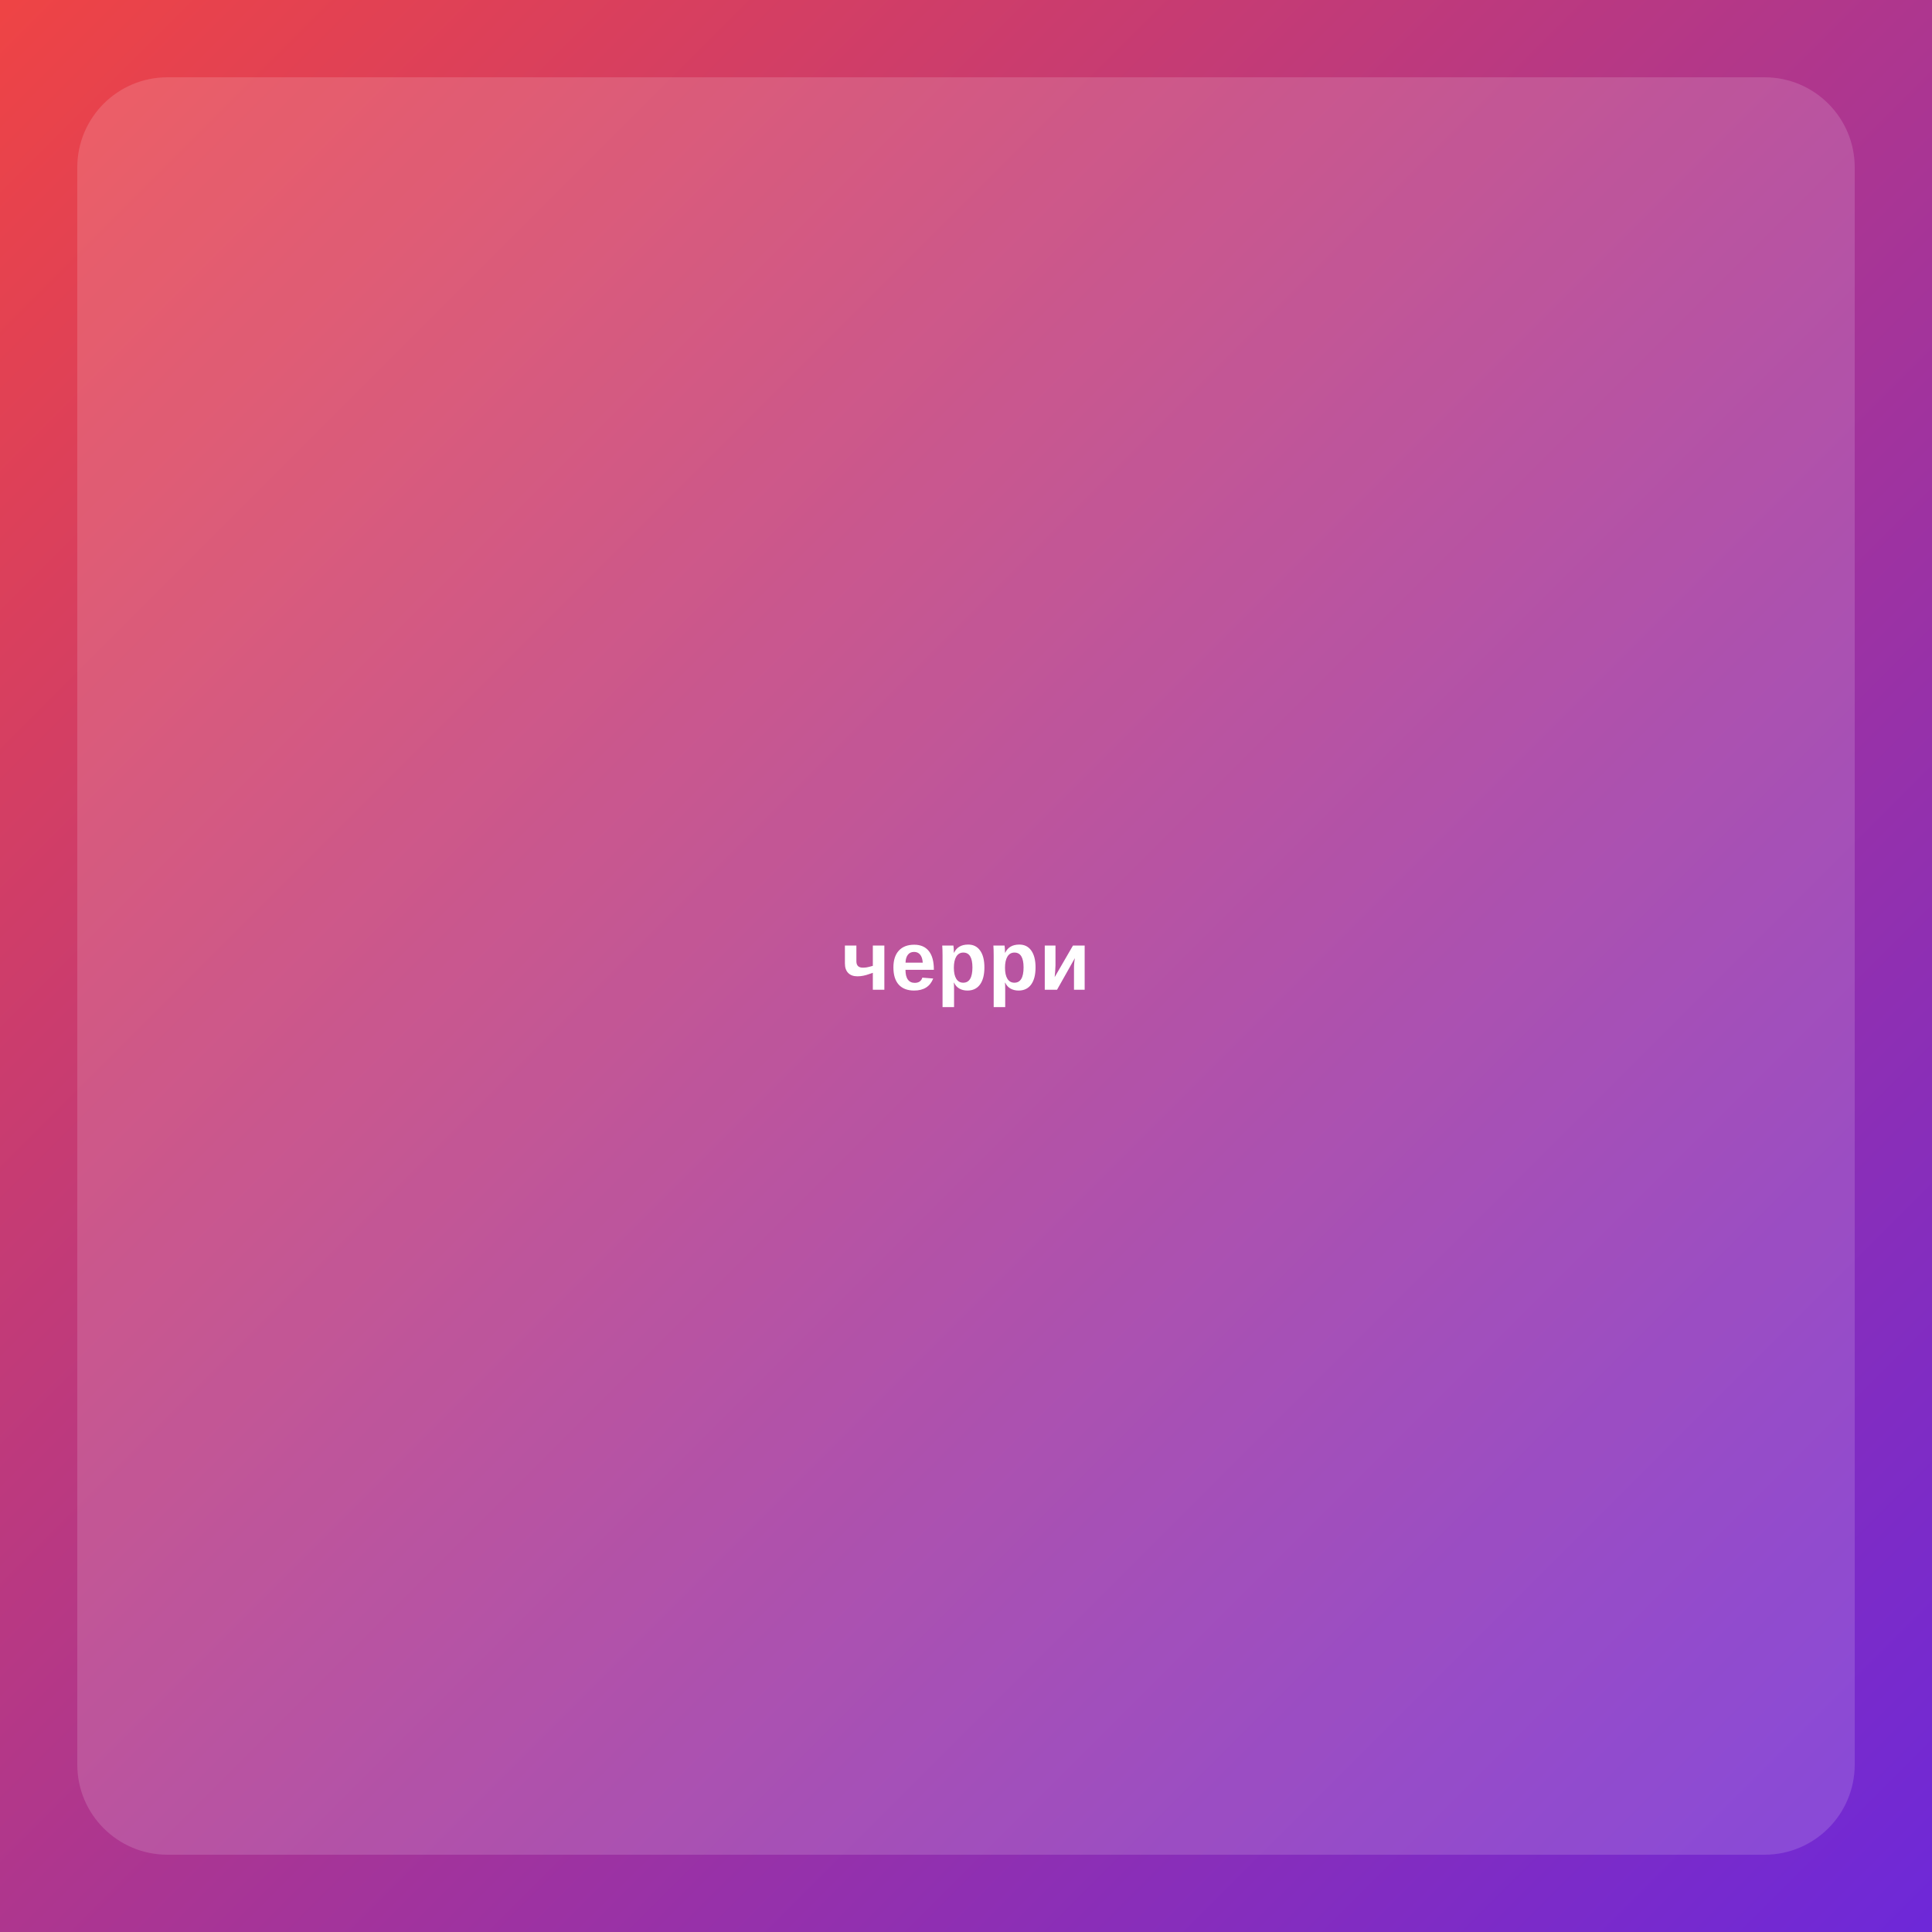
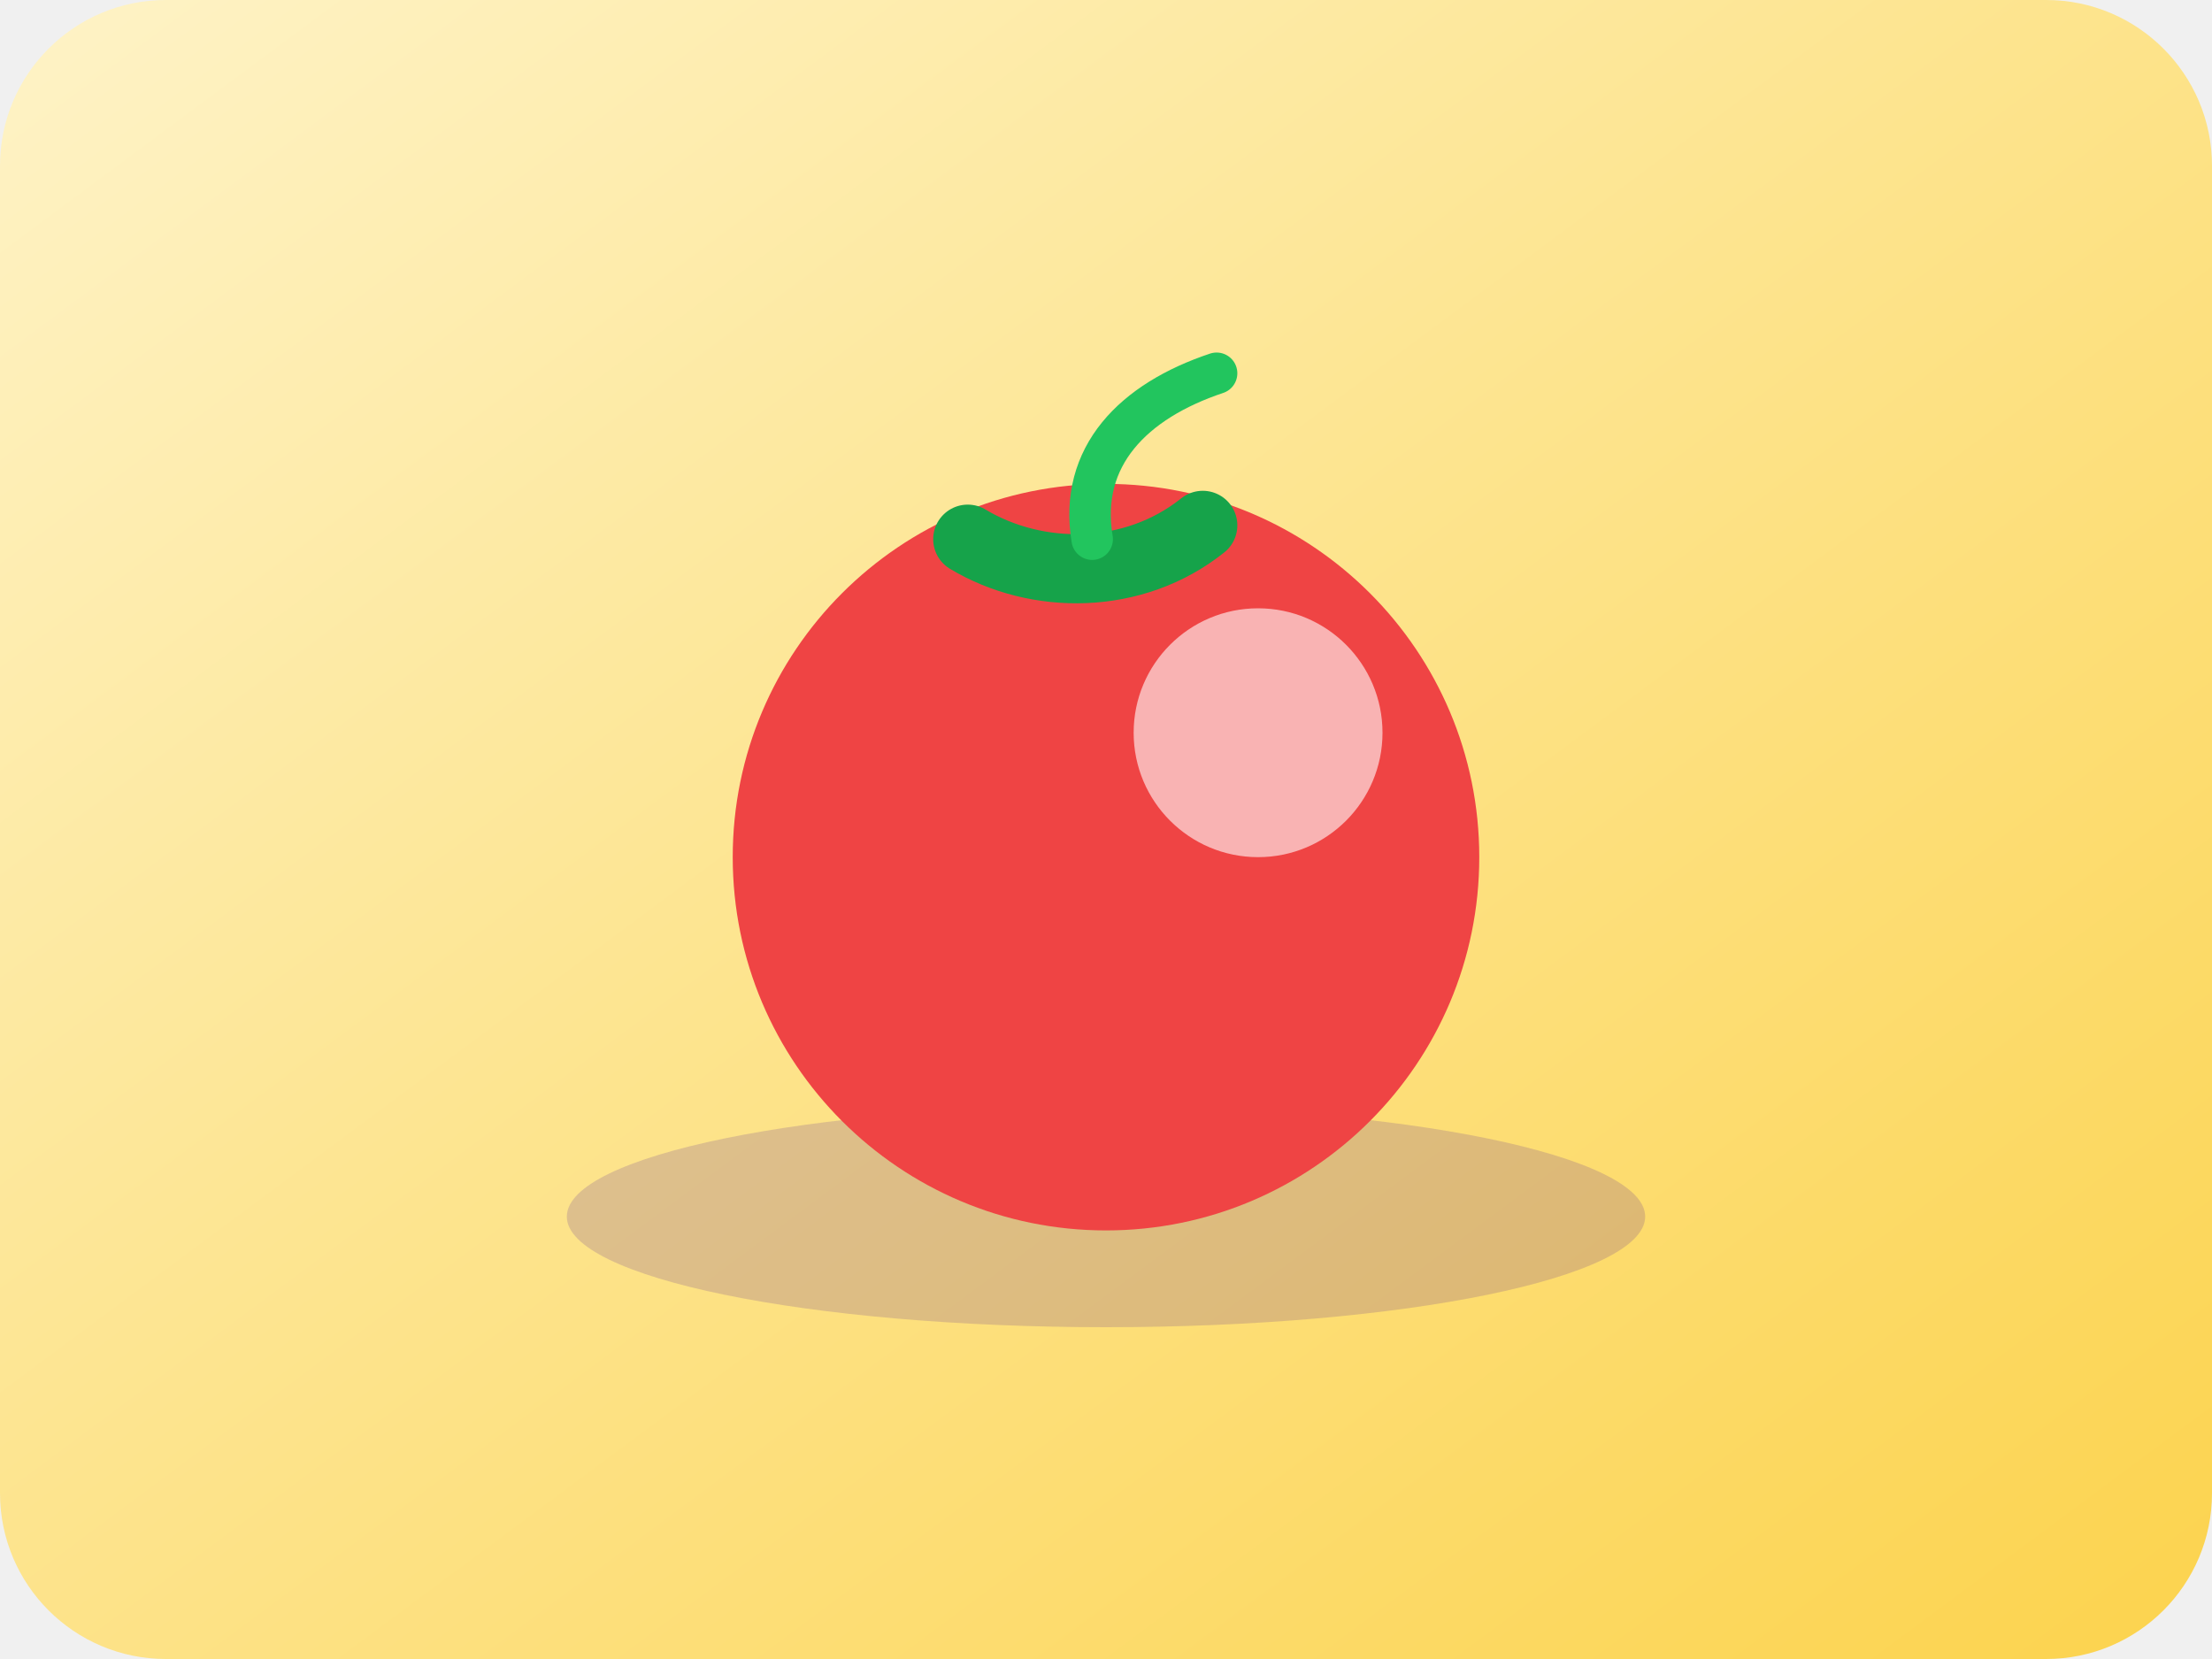
- <svg xmlns="http://www.w3.org/2000/svg" width="600" height="600" viewBox="0 0 600 600">
+ <svg xmlns="http://www.w3.org/2000/svg" width="320" height="240" viewBox="0 0 320 240" fill="none">
  <defs>
-     <linearGradient id="grad" x1="0%" y1="0%" x2="100%" y2="100%">
-       <stop offset="0%" stop-color="rgb(239, 68, 68)" />
-       <stop offset="100%" stop-color="rgb(109, 40, 217)" />
+     <linearGradient id="bg" x1="0" y1="0" x2="1" y2="1">
+       <stop offset="0%" stop-color="#FEF3C7" />
+       <stop offset="100%" stop-color="#FCD34D" />
    </linearGradient>
  </defs>
-   <rect width="600" height="600" fill="url(#grad)" />
-   <rect x="24" y="24" width="552" height="552" rx="28" fill="rgba(255,255,255,0.15)" />
-   <text x="50%" y="50%" text-anchor="middle" dominant-baseline="middle" fill="#fff" font-family="Segoe UI, Arial, sans-serif" font-size="26" font-weight="600">черри</text>
+   <rect width="320" height="240" rx="24" fill="url(#bg)" />
+   <g id="shadow" opacity="0.18">
+     <ellipse cx="160" cy="176" rx="78" ry="16" fill="#4C1D95" />
+   </g>
+   <g id="main">
+     <circle cx="160" cy="124" r="54" fill="#EF4444" />
+     <circle cx="182" cy="106" r="18" fill="#FEE2E2" opacity="0.7" />
+     <path d="M140 78c10 6 24 6 34-2" stroke="#16A34A" stroke-width="10" stroke-linecap="round" />
+     <path d="M158 78c-2-12 6-20 18-24" stroke="#22C55E" stroke-width="6" stroke-linecap="round" />
+   </g>
</svg>
